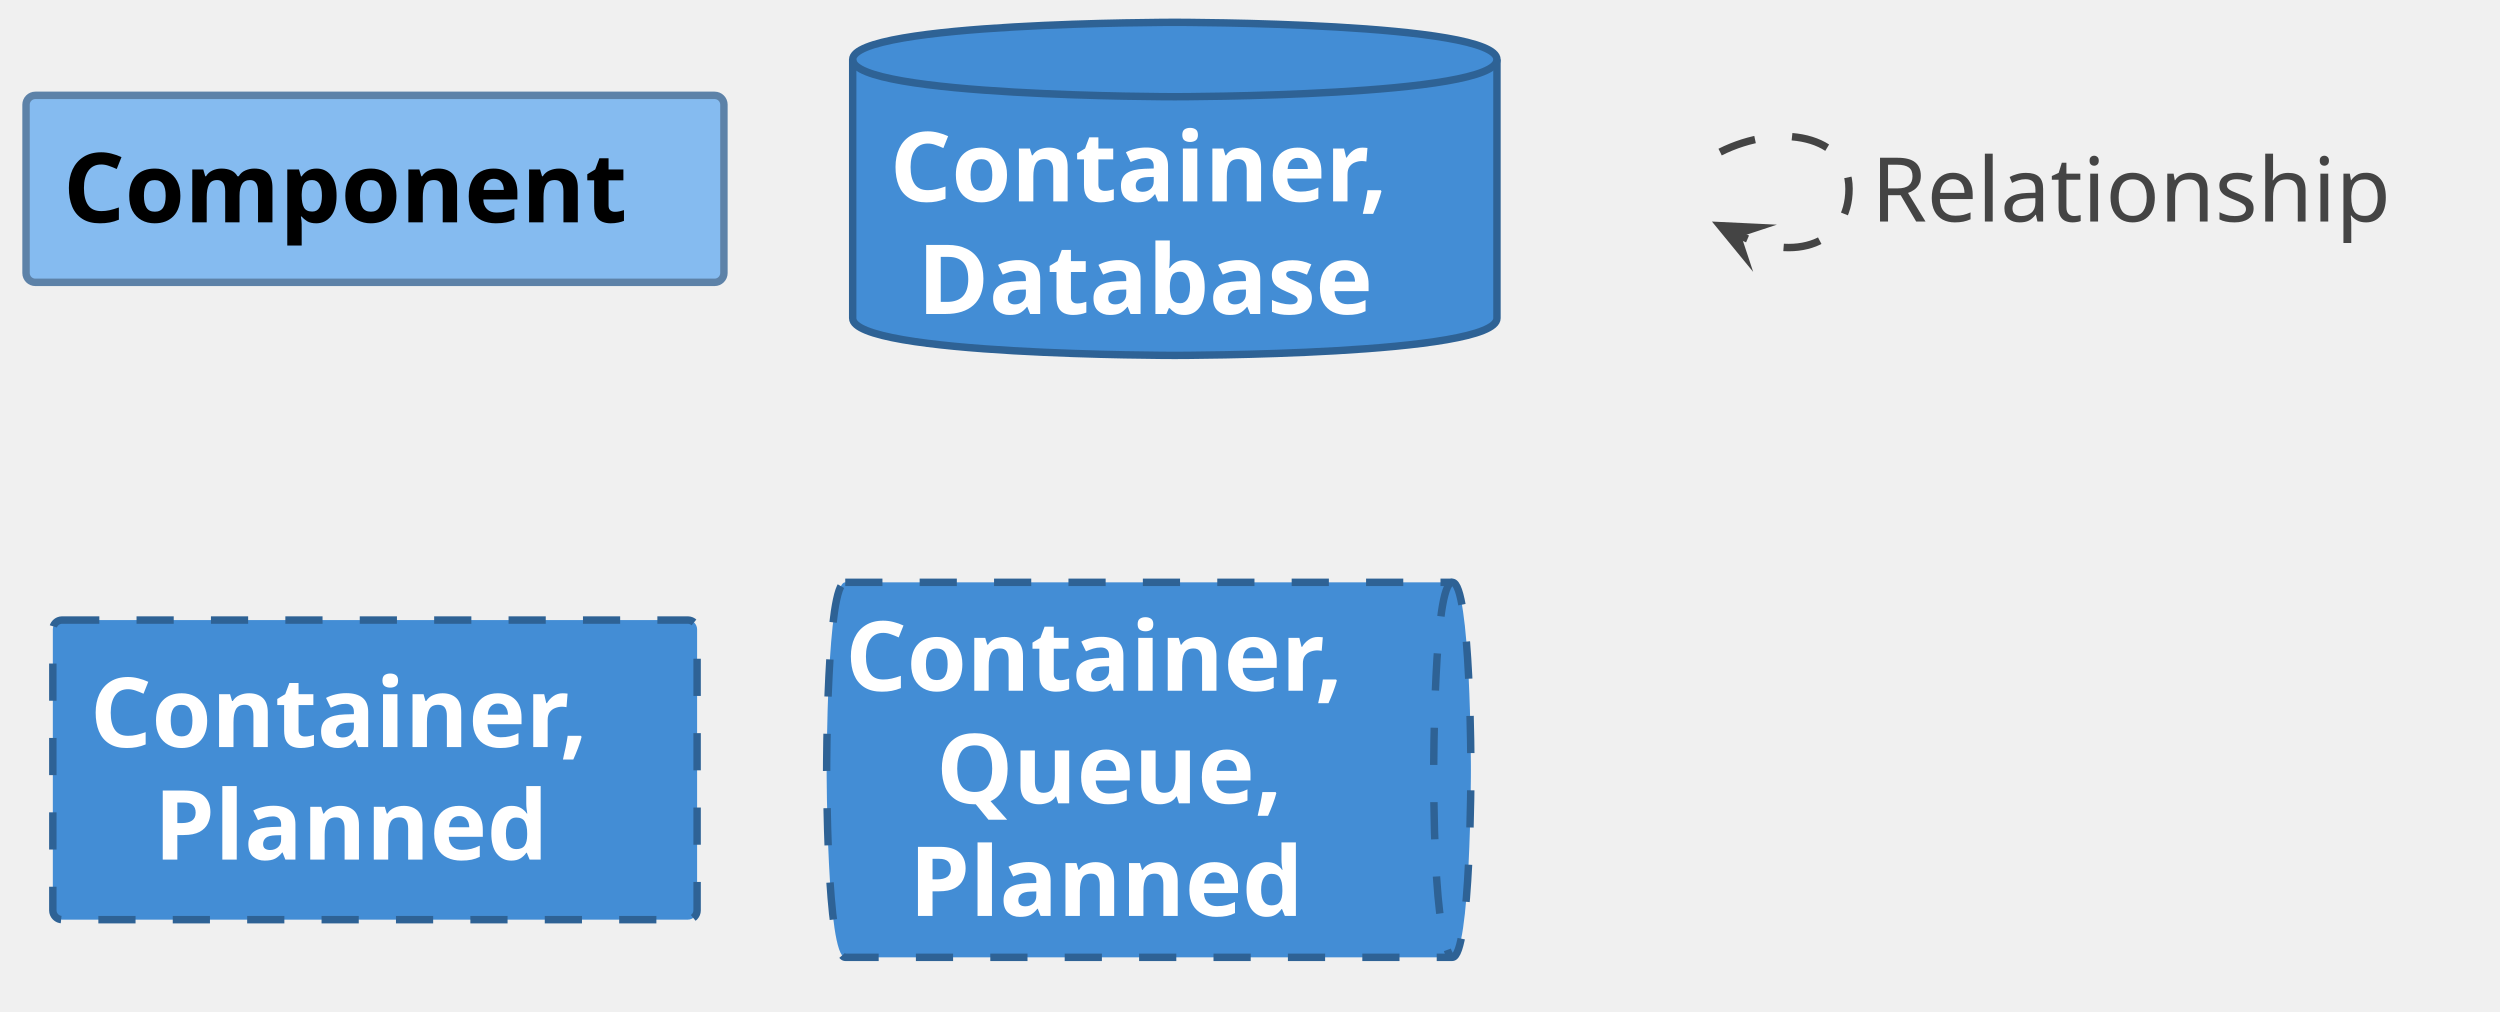
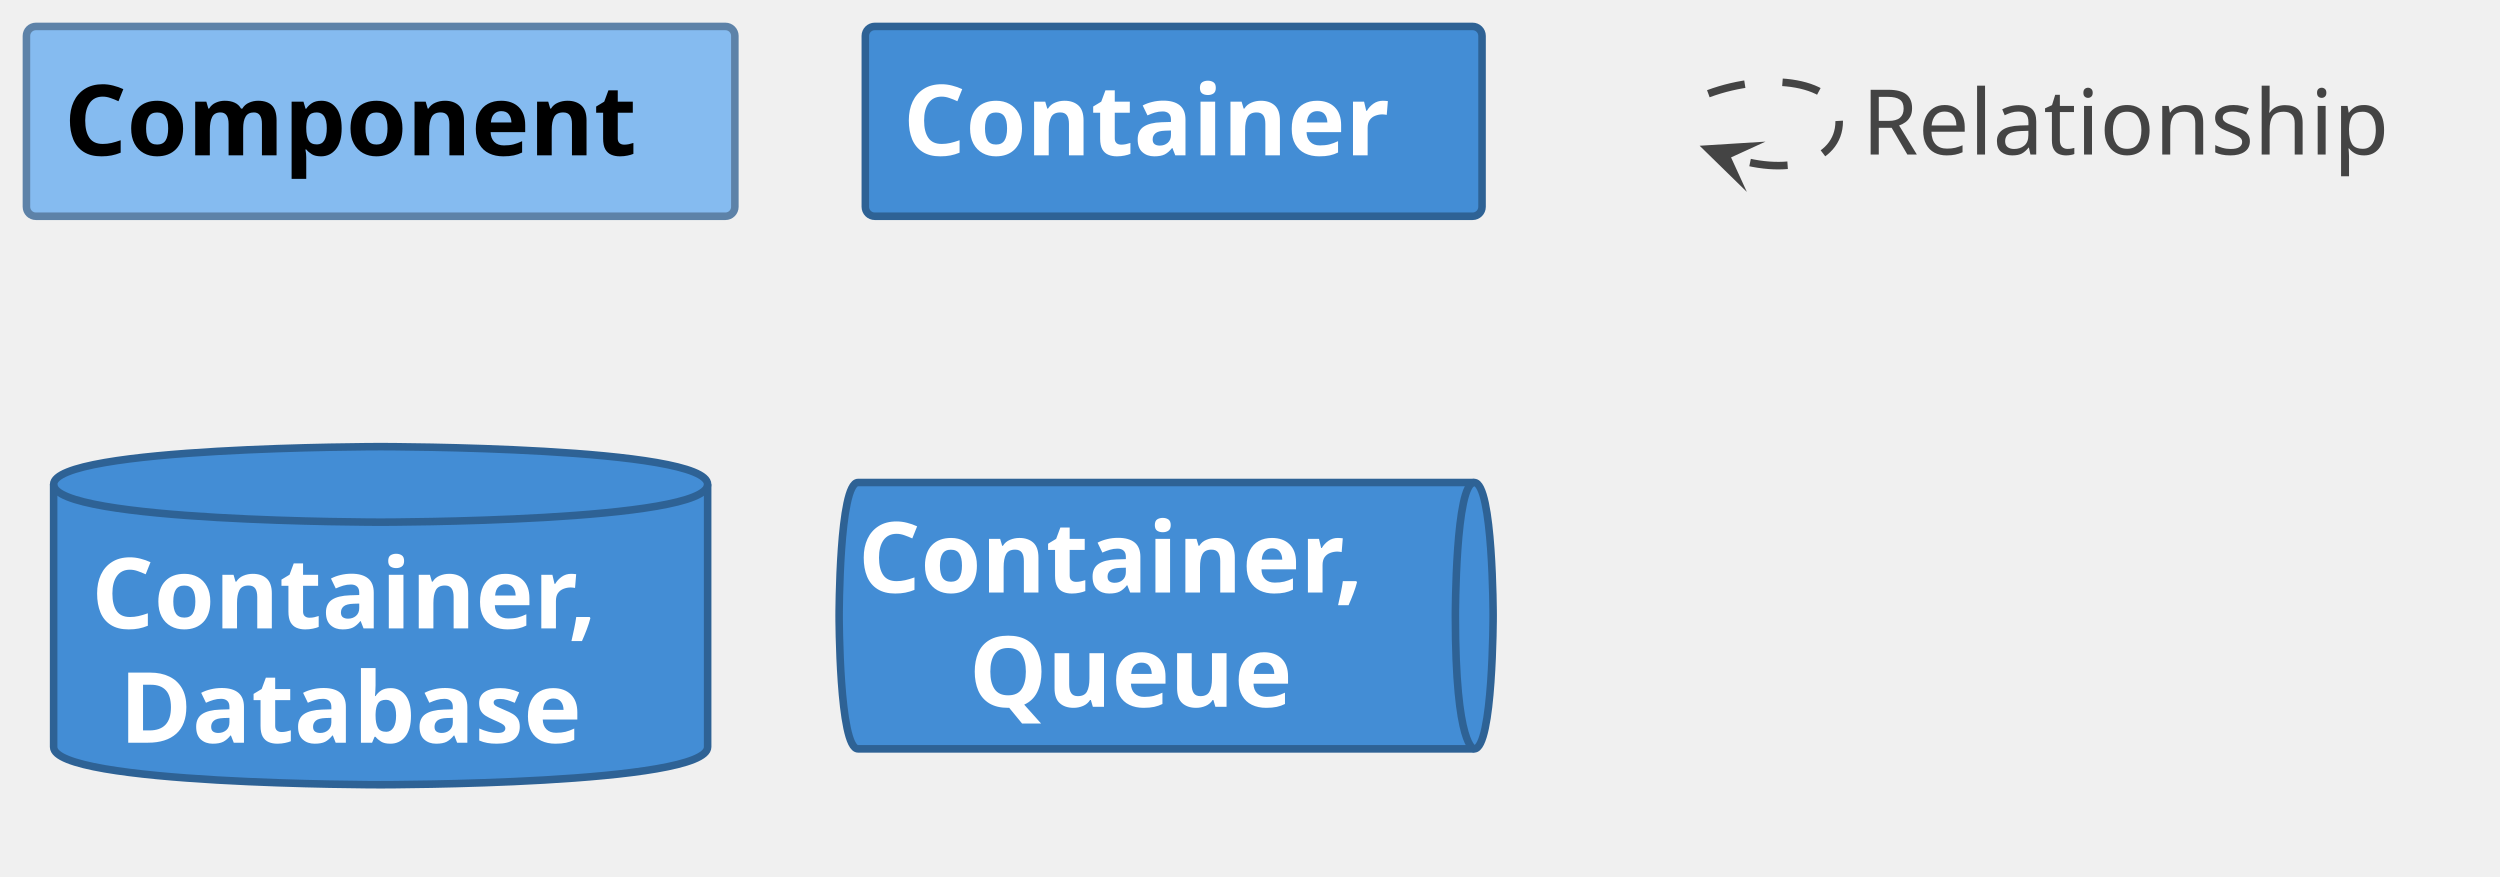
- <svg xmlns="http://www.w3.org/2000/svg" version="1.1" data-diagram-type="DESCRIPTION" style="width:672px;height:272px;background:#FFFFFF;" width="672px" height="272px" viewBox="0 0 672 272" zoomAndPan="magnify" preserveAspectRatio="none" contentStyleType="text/css">
+ <svg xmlns="http://www.w3.org/2000/svg" version="1.1" data-diagram-type="DESCRIPTION" style="width:662px;height:232px;background:#FFFFFF;" width="662px" height="232px" viewBox="0 0 662 232" zoomAndPan="magnify" preserveAspectRatio="none" contentStyleType="text/css">
  <defs />
  <g font-family="sans-serif" lengthAdjust="spacing">
    <g class="entity" data-qualified-name="..Component" id="ent0001" data-source-line="97">
-       <rect x="7" y="25.63" width="187.591" height="50.266" fill="#85BBF0" style="stroke:#5D82A8;stroke-width:2;" rx="2.5" ry="2.5" />
-       <text x="17" y="59.764" fill="#000" font-size="26" textLength="167.591" font-weight="700">Component</text>
+       <rect x="7" y="7" width="187.591" height="50.266" fill="#85BBF0" style="stroke:#5D82A8;stroke-width:2;" rx="2.5" ry="2.5" />
+       <text x="17" y="41.134" fill="#000" font-size="26" textLength="167.591" font-weight="700">Component</text>
    </g>
-     <g class="entity" data-qualified-name="..Container. Database" id="ent0002" data-source-line="99">
-       <path d="M229.2,16 C229.2,6 315.791,6 315.791,6 C315.791,6 402.382,6 402.382,16 L402.382,85.531 C402.382,95.531 315.791,95.531 315.791,95.531 C315.791,95.531 229.2,95.531 229.2,85.531 L229.2,16" style="stroke:#2E6295;stroke-width:2;" fill="#438DD5" />
-       <path d="M229.2,16 C229.2,26 315.791,26 315.791,26 C315.791,26 402.382,26 402.382,16" style="stroke:#2E6295;stroke-width:2;" fill="none" />
-       <text x="239.2" y="54.134" fill="#FFF" font-size="26" textLength="153.182" font-weight="700">Container,</text>
-       <text x="246.608" y="84.399" fill="#FFF" font-size="26" textLength="138.366" font-weight="700">Database</text>
+     <g class="entity" data-qualified-name="..Container" id="ent0002" data-source-line="99">
+       <rect x="229.14" y="7" width="163.305" height="50.266" fill="#438DD5" style="stroke:#2E6295;stroke-width:2;" rx="2.5" ry="2.5" />
+       <text x="239.14" y="41.134" fill="#FFF" font-size="26" textLength="143.305" font-weight="700">Container</text>
    </g>
-     <g class="entity" data-qualified-name="..Container. Planned" id="ent0003" data-source-line="101">
-       <rect x="14.2" y="166.67" width="173.182" height="80.531" fill="#438DD5" style="stroke:#2E6295;stroke-width:2;stroke-dasharray:10,10;" rx="2.5" ry="2.5" />
-       <text x="24.2" y="200.804" fill="#FFF" font-size="26" textLength="153.182" font-weight="700">Container,</text>
-       <text x="41.402" y="231.069" fill="#FFF" font-size="26" textLength="118.777" font-weight="700">Planned</text>
+     <g class="entity" data-qualified-name="..Container. Database" id="ent0003" data-source-line="101">
+       <path d="M14.2,128.27 C14.2,118.27 100.791,118.27 100.791,118.27 C100.791,118.27 187.382,118.27 187.382,128.27 L187.382,197.801 C187.382,207.801 100.791,207.801 100.791,207.801 C100.791,207.801 14.2,207.801 14.2,197.801 L14.2,128.27" style="stroke:#2E6295;stroke-width:2;" fill="#438DD5" />
+       <path d="M14.2,128.27 C14.2,138.27 100.791,138.27 100.791,138.27 C100.791,138.27 187.382,138.27 187.382,128.27" style="stroke:#2E6295;stroke-width:2;" fill="none" />
+       <text x="24.2" y="166.404" fill="#FFF" font-size="26" textLength="153.182" font-weight="700">Container,</text>
+       <text x="31.608" y="196.669" fill="#FFF" font-size="26" textLength="138.366" font-weight="700">Database</text>
    </g>
-     <g class="entity" data-qualified-name="..Container. Queue. Planned" id="ent0004" data-source-line="103">
-       <path d="M227.2,156.53 L390.382,156.53 C395.382,156.53 395.382,206.928 395.382,206.928 C395.382,206.928 395.382,257.327 390.382,257.327 L227.2,257.327 C222.2,257.327 222.2,206.928 222.2,206.928 C222.2,206.928 222.2,156.53 227.2,156.53" style="stroke:#2E6295;stroke-width:2;stroke-dasharray:10,10;" fill="#438DD5" />
-       <path d="M390.382,156.53 C385.382,156.53 385.382,206.928 385.382,206.928 C385.382,257.327 390.382,257.327 390.382,257.327" style="stroke:#2E6295;stroke-width:2;stroke-dasharray:10,10;" fill="none" />
-       <text x="227.2" y="185.664" fill="#FFF" font-size="26" textLength="153.182" font-weight="700">Container,</text>
-       <text x="251.658" y="215.929" fill="#FFF" font-size="26" textLength="104.267" font-weight="700">Queue,</text>
-       <text x="244.402" y="246.195" fill="#FFF" font-size="26" textLength="118.777" font-weight="700">Planned</text>
+     <g class="entity" data-qualified-name="..Container. Queue" id="ent0004" data-source-line="103">
+       <path d="M227.2,127.77 L390.382,127.77 C395.382,127.77 395.382,163.036 395.382,163.036 C395.382,163.036 395.382,198.301 390.382,198.301 L227.2,198.301 C222.2,198.301 222.2,163.036 222.2,163.036 C222.2,163.036 222.2,127.77 227.2,127.77" style="stroke:#2E6295;stroke-width:2;" fill="#438DD5" />
+       <path d="M390.382,127.77 C385.382,127.77 385.382,163.036 385.382,163.036 C385.382,198.301 390.382,198.301 390.382,198.301" style="stroke:#2E6295;stroke-width:2;" fill="none" />
+       <text x="227.2" y="156.904" fill="#FFF" font-size="26" textLength="153.182" font-weight="700">Container,</text>
+       <text x="256.596" y="187.169" fill="#FFF" font-size="26" textLength="94.39" font-weight="700">Queue</text>
    </g>
    <g class="entity" data-qualified-name="1" id="ent0005" data-source-line="105">
-       <rect x="437.57" y="32.62" width="24.45" height="36.297" fill="none" style="stroke:none;" rx="2.5" ry="2.5" />
+       <rect x="427.57" y="13.99" width="24.45" height="36.297" fill="none" style="stroke:none;" rx="2.5" ry="2.5" />
    </g>
    <g class="link" data-entity-1="ent0005" data-entity-2="ent0005" id="lnk6" data-source-line="106" data-link-type="dependency">
-       <path d="M462.37,40.88 C478.19,32.92 497.02,36.21 497.02,50.77 C497.02,65.32 482.656,70.867 466.836,62.907" style="stroke:#444;stroke-width:2;stroke-dasharray:10,10;" fill="none" id="1-to-1" />
-       <polygon points="462.37,60.66,468.612,68.278,466.836,62.907,472.208,61.132,462.37,60.66" fill="#444" style="stroke:#444;stroke-width:2;stroke-linejoin:miter;stroke-miterlimit:10;" />
-       <text x="503.02" y="59.547" fill="#444" font-size="24" textLength="148.406">Relationship</text>
+       <path d="M452.37,24.82 C468.19,18.94 487.02,21.38 487.02,32.14 C487.02,42.89 472.877,47.072 457.057,41.192" style="stroke:#444;stroke-width:2;stroke-dasharray:10,10;" fill="none" id="1-to-1" />
+       <polygon points="452.37,39.45,459.413,46.335,457.057,41.192,462.2,38.836,452.37,39.45" fill="#444" style="stroke:#444;stroke-width:2;stroke-linejoin:miter;stroke-miterlimit:10;" />
+       <text x="493.02" y="40.917" fill="#444" font-size="24" textLength="148.406">Relationship</text>
    </g>
  </g>
</svg>
